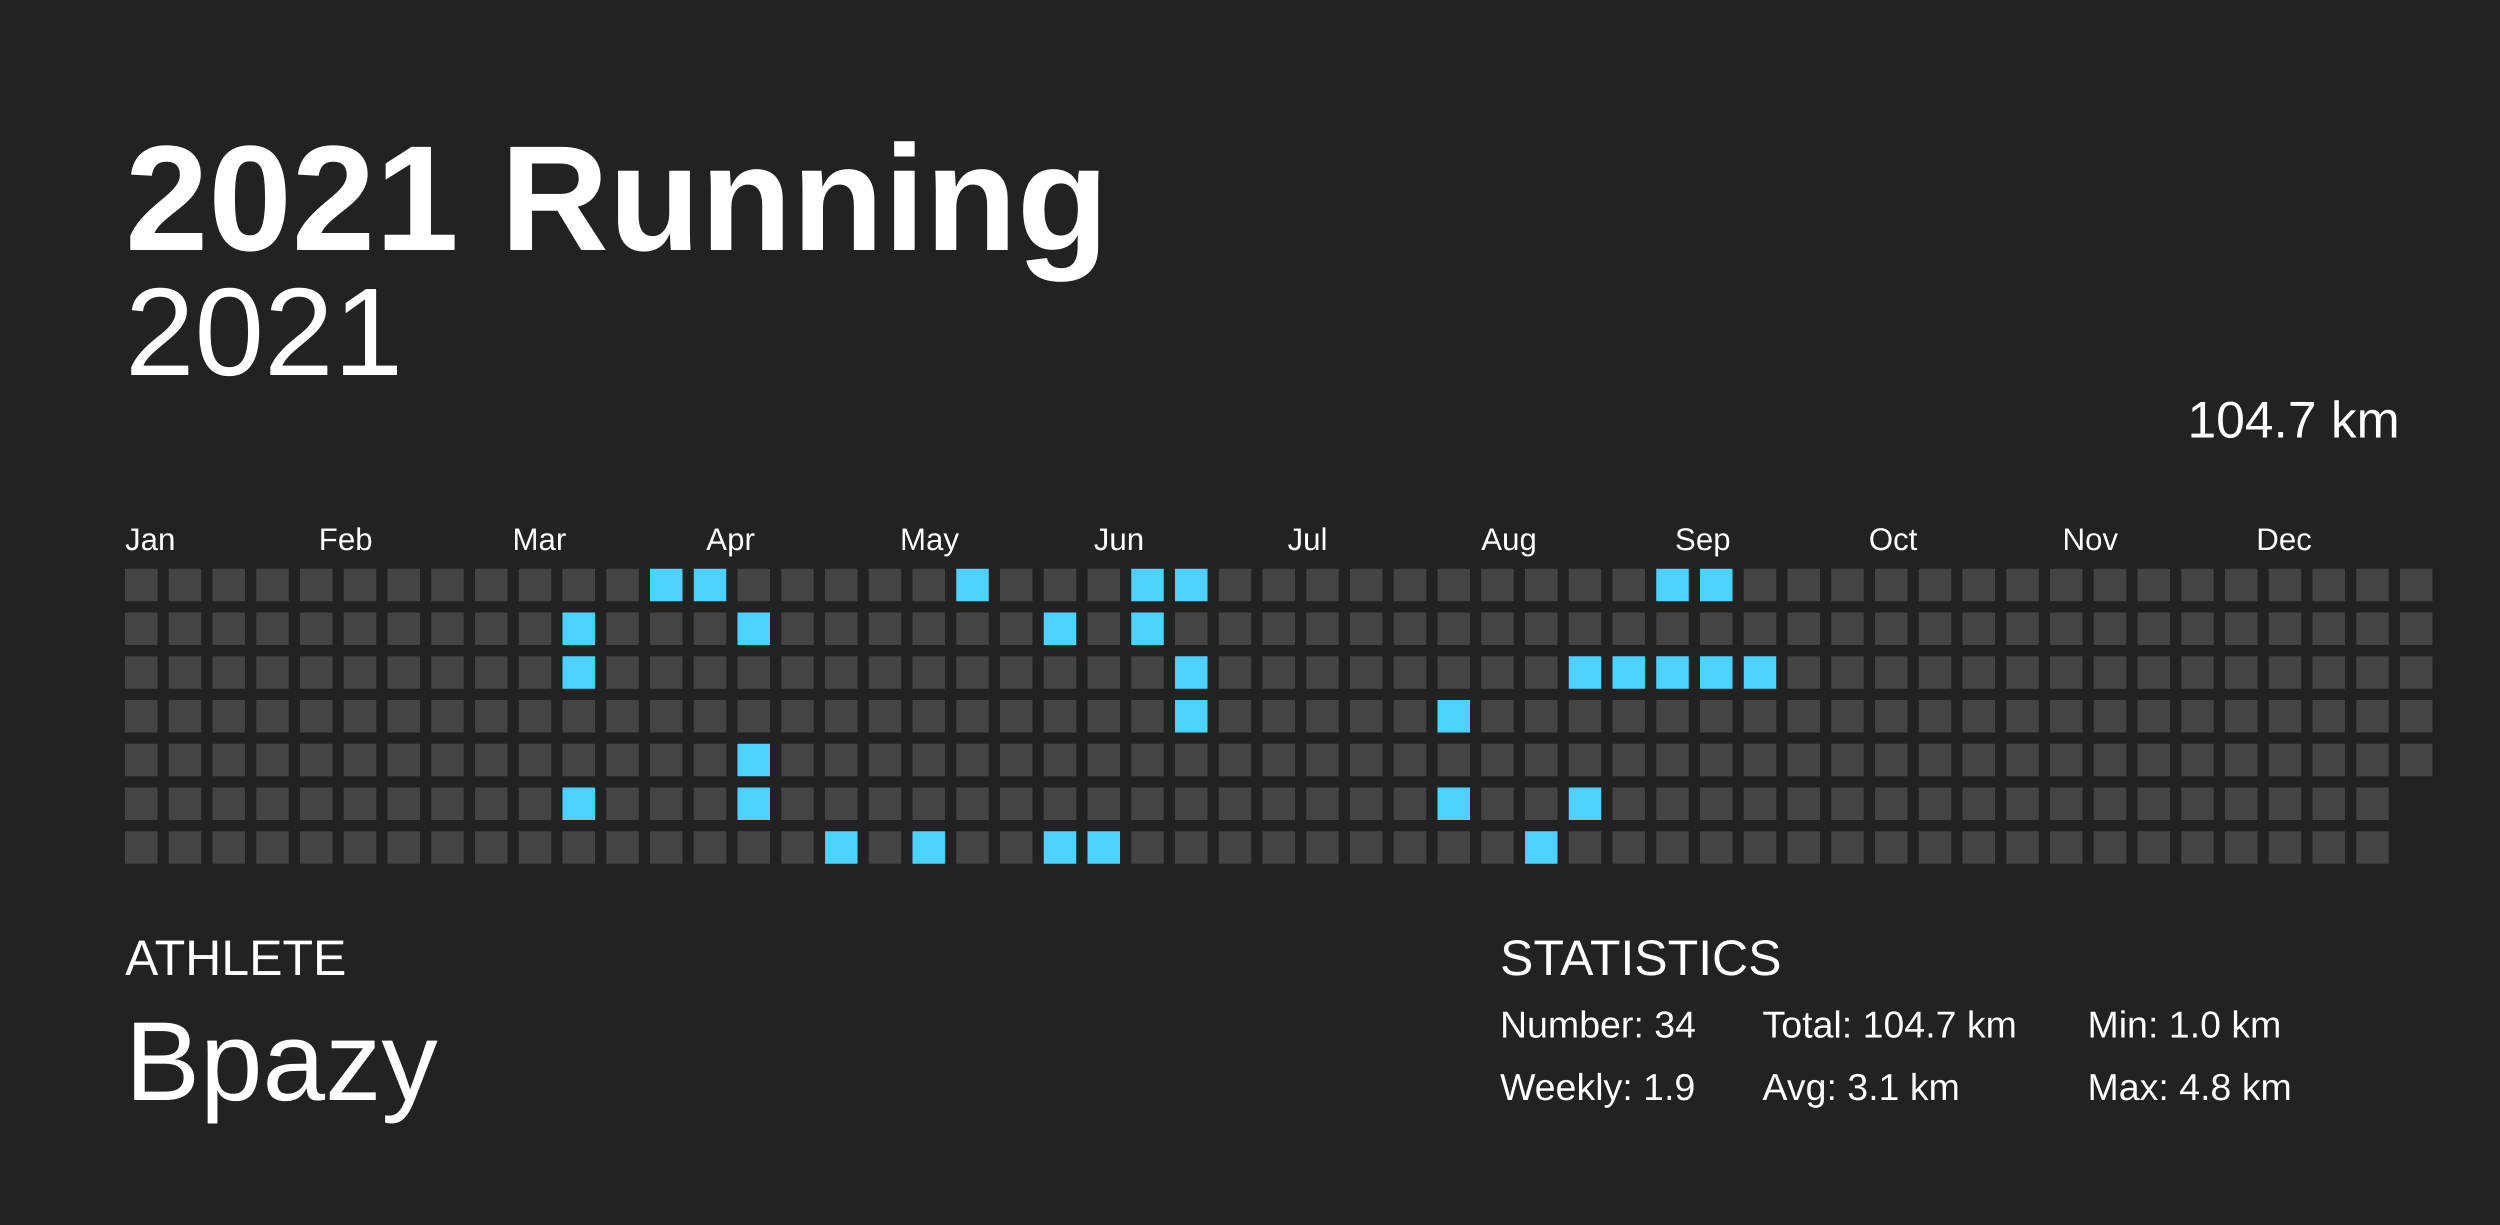
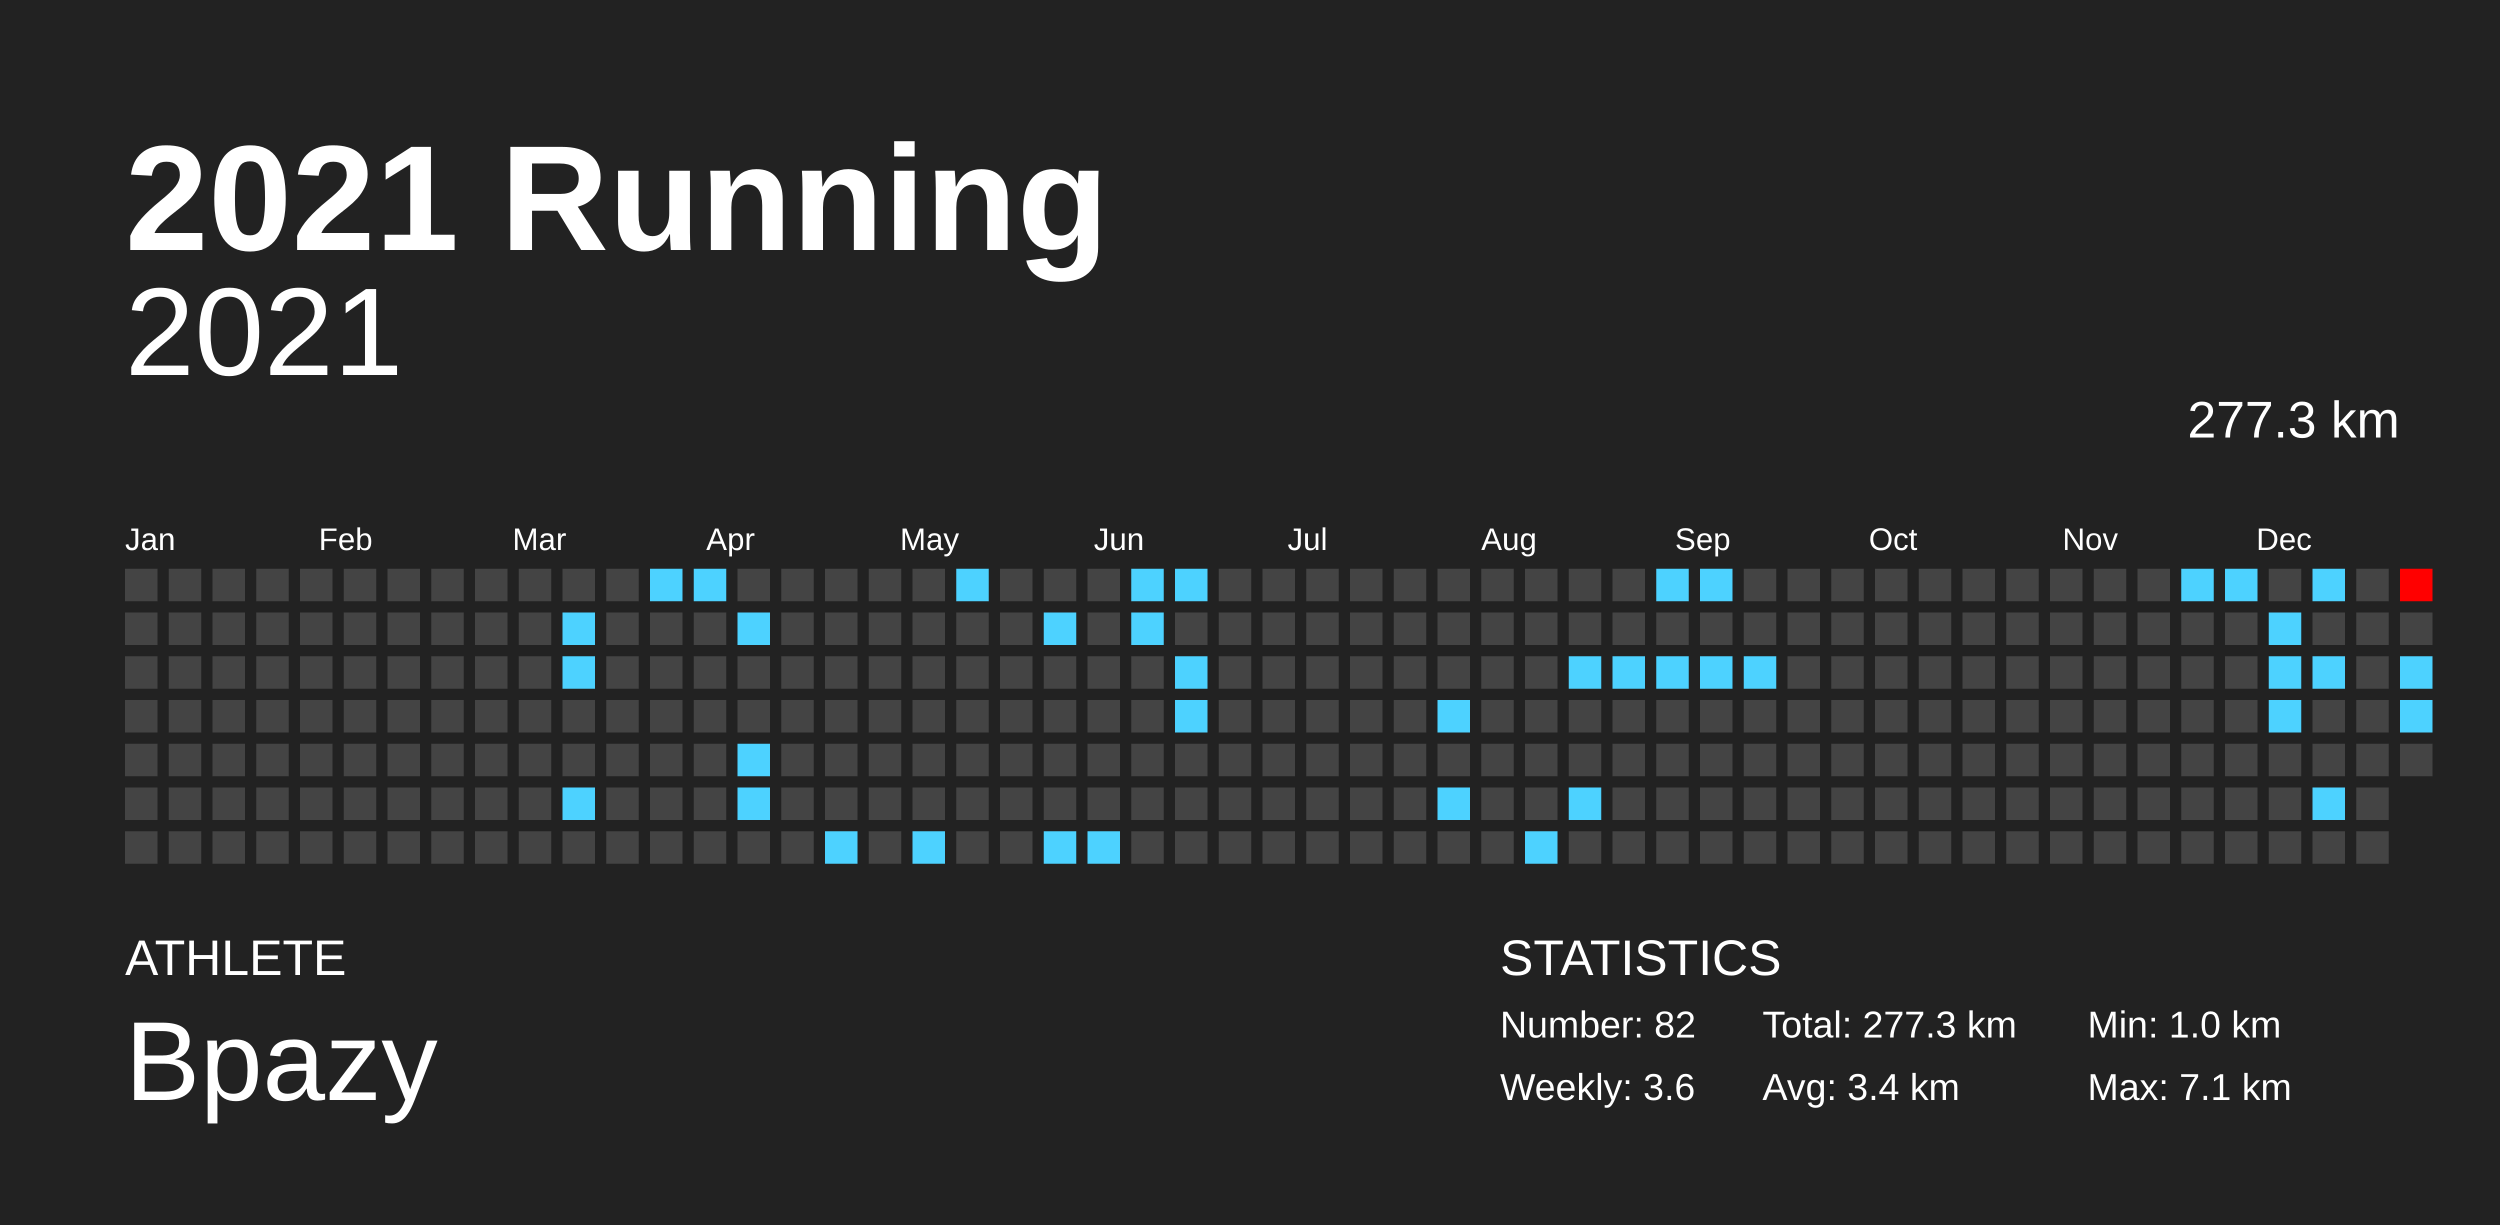
<svg xmlns="http://www.w3.org/2000/svg" baseProfile="full" height="98mm" version="1.1" viewBox="0,0,200,98" width="200mm">
  <defs />
  <rect fill="#222222" height="98" width="200" x="0" y="0" />
  <text fill="#FFFFFF" style="font-size:12px; font-family:Arial; font-weight:bold;" x="10" y="20">2021 Running</text>
  <text fill="#FFFFFF" style="font-size:4px; font-family:Arial" x="10" y="78">ATHLETE</text>
  <text fill="#FFFFFF" style="font-size:9px; font-family:Arial" x="10" y="88">Bpazy</text>
  <text fill="#FFFFFF" style="font-size:4px; font-family:Arial" x="120" y="78">STATISTICS</text>
-   <text fill="#FFFFFF" style="font-size:3px; font-family:Arial" x="120" y="83">Number: 34</text>
-   <text fill="#FFFFFF" style="font-size:3px; font-family:Arial" x="120" y="88">Weekly: 1.9</text>
-   <text fill="#FFFFFF" style="font-size:3px; font-family:Arial" x="141" y="83">Total: 104.7 km</text>
-   <text fill="#FFFFFF" style="font-size:3px; font-family:Arial" x="141" y="88">Avg: 3.1 km</text>
+   <text fill="#FFFFFF" style="font-size:3px; font-family:Arial" x="120" y="83">Number: 82</text>
+   <text fill="#FFFFFF" style="font-size:3px; font-family:Arial" x="120" y="88">Weekly: 3.6</text>
+   <text fill="#FFFFFF" style="font-size:3px; font-family:Arial" x="141" y="83">Total: 277.3 km</text>
+   <text fill="#FFFFFF" style="font-size:3px; font-family:Arial" x="141" y="88">Avg: 3.4 km</text>
  <text fill="#FFFFFF" style="font-size:3px; font-family:Arial" x="167" y="83">Min: 1.0 km</text>
-   <text fill="#FFFFFF" style="font-size:3px; font-family:Arial" x="167" y="88">Max: 4.8 km</text>
+   <text fill="#FFFFFF" style="font-size:3px; font-family:Arial" x="167" y="88">Max: 7.1 km</text>
  <text alignment-baseline="hanging" fill="#FFFFFF" style="font-size:10.0px; font-family:Arial;" x="10" y="30">2021</text>
-   <text alignment-baseline="hanging" fill="#FFFFFF" style="font-size:4.125px; font-family:Arial;" x="175" y="35">104.7 km</text>
+   <text alignment-baseline="hanging" fill="#FFFFFF" style="font-size:4.125px; font-family:Arial;" x="175" y="35">277.3 km</text>
  <text fill="#FFFFFF" style="font-size:2.5px; font-family:Arial" x="10.0" y="44">Jan</text>
  <text fill="#FFFFFF" style="font-size:2.5px; font-family:Arial" x="25.5" y="44">Feb</text>
  <text fill="#FFFFFF" style="font-size:2.5px; font-family:Arial" x="41.0" y="44">Mar</text>
  <text fill="#FFFFFF" style="font-size:2.5px; font-family:Arial" x="56.5" y="44">Apr</text>
  <text fill="#FFFFFF" style="font-size:2.5px; font-family:Arial" x="72.0" y="44">May</text>
  <text fill="#FFFFFF" style="font-size:2.5px; font-family:Arial" x="87.5" y="44">Jun</text>
  <text fill="#FFFFFF" style="font-size:2.5px; font-family:Arial" x="103.0" y="44">Jul</text>
  <text fill="#FFFFFF" style="font-size:2.5px; font-family:Arial" x="118.5" y="44">Aug</text>
  <text fill="#FFFFFF" style="font-size:2.5px; font-family:Arial" x="134.0" y="44">Sep</text>
  <text fill="#FFFFFF" style="font-size:2.5px; font-family:Arial" x="149.5" y="44">Oct</text>
  <text fill="#FFFFFF" style="font-size:2.5px; font-family:Arial" x="165.0" y="44">Nov</text>
  <text fill="#FFFFFF" style="font-size:2.5px; font-family:Arial" x="180.5" y="44">Dec</text>
  <rect fill="#444444" height="2.6" width="2.6" x="10.0" y="45.5" />
  <rect fill="#444444" height="2.6" width="2.6" x="10.0" y="49.0" />
  <rect fill="#444444" height="2.6" width="2.6" x="10.0" y="52.5" />
  <rect fill="#444444" height="2.6" width="2.6" x="10.0" y="56.0" />
  <rect fill="#444444" height="2.6" width="2.6" x="10.0" y="59.5" />
  <rect fill="#444444" height="2.6" width="2.6" x="10.0" y="63.0" />
  <rect fill="#444444" height="2.6" width="2.6" x="10.0" y="66.5" />
  <rect fill="#444444" height="2.6" width="2.6" x="13.5" y="45.5" />
  <rect fill="#444444" height="2.6" width="2.6" x="13.5" y="49.0" />
  <rect fill="#444444" height="2.6" width="2.6" x="13.5" y="52.5" />
  <rect fill="#444444" height="2.6" width="2.6" x="13.5" y="56.0" />
  <rect fill="#444444" height="2.6" width="2.6" x="13.5" y="59.5" />
  <rect fill="#444444" height="2.6" width="2.6" x="13.5" y="63.0" />
  <rect fill="#444444" height="2.6" width="2.6" x="13.5" y="66.5" />
  <rect fill="#444444" height="2.6" width="2.6" x="17.0" y="45.5" />
  <rect fill="#444444" height="2.6" width="2.6" x="17.0" y="49.0" />
  <rect fill="#444444" height="2.6" width="2.6" x="17.0" y="52.5" />
  <rect fill="#444444" height="2.6" width="2.6" x="17.0" y="56.0" />
  <rect fill="#444444" height="2.6" width="2.6" x="17.0" y="59.5" />
  <rect fill="#444444" height="2.6" width="2.6" x="17.0" y="63.0" />
  <rect fill="#444444" height="2.6" width="2.6" x="17.0" y="66.5" />
  <rect fill="#444444" height="2.6" width="2.6" x="20.5" y="45.5" />
  <rect fill="#444444" height="2.6" width="2.6" x="20.5" y="49.0" />
  <rect fill="#444444" height="2.6" width="2.6" x="20.5" y="52.5" />
  <rect fill="#444444" height="2.6" width="2.6" x="20.5" y="56.0" />
  <rect fill="#444444" height="2.6" width="2.6" x="20.5" y="59.5" />
  <rect fill="#444444" height="2.6" width="2.6" x="20.5" y="63.0" />
  <rect fill="#444444" height="2.6" width="2.6" x="20.5" y="66.5" />
  <rect fill="#444444" height="2.6" width="2.6" x="24.0" y="45.5" />
  <rect fill="#444444" height="2.6" width="2.6" x="24.0" y="49.0" />
  <rect fill="#444444" height="2.6" width="2.6" x="24.0" y="52.5" />
  <rect fill="#444444" height="2.6" width="2.6" x="24.0" y="56.0" />
  <rect fill="#444444" height="2.6" width="2.6" x="24.0" y="59.5" />
  <rect fill="#444444" height="2.6" width="2.6" x="24.0" y="63.0" />
  <rect fill="#444444" height="2.6" width="2.6" x="24.0" y="66.5" />
  <rect fill="#444444" height="2.6" width="2.6" x="27.5" y="45.5" />
  <rect fill="#444444" height="2.6" width="2.6" x="27.5" y="49.0" />
  <rect fill="#444444" height="2.6" width="2.6" x="27.5" y="52.5" />
  <rect fill="#444444" height="2.6" width="2.6" x="27.5" y="56.0" />
  <rect fill="#444444" height="2.6" width="2.6" x="27.5" y="59.5" />
  <rect fill="#444444" height="2.6" width="2.6" x="27.5" y="63.0" />
  <rect fill="#444444" height="2.6" width="2.6" x="27.5" y="66.5" />
  <rect fill="#444444" height="2.6" width="2.6" x="31.0" y="45.5" />
  <rect fill="#444444" height="2.6" width="2.6" x="31.0" y="49.0" />
  <rect fill="#444444" height="2.6" width="2.6" x="31.0" y="52.5" />
  <rect fill="#444444" height="2.6" width="2.6" x="31.0" y="56.0" />
  <rect fill="#444444" height="2.6" width="2.6" x="31.0" y="59.5" />
  <rect fill="#444444" height="2.6" width="2.6" x="31.0" y="63.0" />
  <rect fill="#444444" height="2.6" width="2.6" x="31.0" y="66.5" />
  <rect fill="#444444" height="2.6" width="2.6" x="34.5" y="45.5" />
  <rect fill="#444444" height="2.6" width="2.6" x="34.5" y="49.0" />
  <rect fill="#444444" height="2.6" width="2.6" x="34.5" y="52.5" />
  <rect fill="#444444" height="2.6" width="2.6" x="34.5" y="56.0" />
  <rect fill="#444444" height="2.6" width="2.6" x="34.5" y="59.5" />
  <rect fill="#444444" height="2.6" width="2.6" x="34.5" y="63.0" />
  <rect fill="#444444" height="2.6" width="2.6" x="34.5" y="66.5" />
  <rect fill="#444444" height="2.6" width="2.6" x="38.0" y="45.5" />
  <rect fill="#444444" height="2.6" width="2.6" x="38.0" y="49.0" />
  <rect fill="#444444" height="2.6" width="2.6" x="38.0" y="52.5" />
  <rect fill="#444444" height="2.6" width="2.6" x="38.0" y="56.0" />
  <rect fill="#444444" height="2.6" width="2.6" x="38.0" y="59.5" />
  <rect fill="#444444" height="2.6" width="2.6" x="38.0" y="63.0" />
  <rect fill="#444444" height="2.6" width="2.6" x="38.0" y="66.5" />
  <rect fill="#444444" height="2.6" width="2.6" x="41.5" y="45.5" />
  <rect fill="#444444" height="2.6" width="2.6" x="41.5" y="49.0" />
  <rect fill="#444444" height="2.6" width="2.6" x="41.5" y="52.5" />
  <rect fill="#444444" height="2.6" width="2.6" x="41.5" y="56.0" />
  <rect fill="#444444" height="2.6" width="2.6" x="41.5" y="59.5" />
  <rect fill="#444444" height="2.6" width="2.6" x="41.5" y="63.0" />
  <rect fill="#444444" height="2.6" width="2.6" x="41.5" y="66.5" />
  <rect fill="#444444" height="2.6" width="2.6" x="45.0" y="45.5" />
  <rect fill="#4dd2ff" height="2.6" width="2.6" x="45.0" y="49.0" />
  <rect fill="#4dd2ff" height="2.6" width="2.6" x="45.0" y="52.5" />
  <rect fill="#444444" height="2.6" width="2.6" x="45.0" y="56.0" />
  <rect fill="#444444" height="2.6" width="2.6" x="45.0" y="59.5" />
  <rect fill="#4dd2ff" height="2.6" width="2.6" x="45.0" y="63.0" />
  <rect fill="#444444" height="2.6" width="2.6" x="45.0" y="66.5" />
  <rect fill="#444444" height="2.6" width="2.6" x="48.5" y="45.5" />
  <rect fill="#444444" height="2.6" width="2.6" x="48.5" y="49.0" />
  <rect fill="#444444" height="2.6" width="2.6" x="48.5" y="52.5" />
  <rect fill="#444444" height="2.6" width="2.6" x="48.5" y="56.0" />
  <rect fill="#444444" height="2.6" width="2.6" x="48.5" y="59.5" />
  <rect fill="#444444" height="2.6" width="2.6" x="48.5" y="63.0" />
  <rect fill="#444444" height="2.6" width="2.6" x="48.5" y="66.5" />
  <rect fill="#4dd2ff" height="2.6" width="2.6" x="52.0" y="45.5" />
  <rect fill="#444444" height="2.6" width="2.6" x="52.0" y="49.0" />
  <rect fill="#444444" height="2.6" width="2.6" x="52.0" y="52.5" />
  <rect fill="#444444" height="2.6" width="2.6" x="52.0" y="56.0" />
  <rect fill="#444444" height="2.6" width="2.6" x="52.0" y="59.5" />
  <rect fill="#444444" height="2.6" width="2.6" x="52.0" y="63.0" />
  <rect fill="#444444" height="2.6" width="2.6" x="52.0" y="66.5" />
  <rect fill="#4dd2ff" height="2.6" width="2.6" x="55.5" y="45.5" />
  <rect fill="#444444" height="2.6" width="2.6" x="55.5" y="49.0" />
  <rect fill="#444444" height="2.6" width="2.6" x="55.5" y="52.5" />
  <rect fill="#444444" height="2.6" width="2.6" x="55.5" y="56.0" />
  <rect fill="#444444" height="2.6" width="2.6" x="55.5" y="59.5" />
  <rect fill="#444444" height="2.6" width="2.6" x="55.5" y="63.0" />
  <rect fill="#444444" height="2.6" width="2.6" x="55.5" y="66.5" />
  <rect fill="#444444" height="2.6" width="2.6" x="59.0" y="45.5" />
  <rect fill="#4dd2ff" height="2.6" width="2.6" x="59.0" y="49.0" />
  <rect fill="#444444" height="2.6" width="2.6" x="59.0" y="52.5" />
  <rect fill="#444444" height="2.6" width="2.6" x="59.0" y="56.0" />
  <rect fill="#4dd2ff" height="2.6" width="2.6" x="59.0" y="59.5" />
  <rect fill="#4dd2ff" height="2.6" width="2.6" x="59.0" y="63.0" />
  <rect fill="#444444" height="2.6" width="2.6" x="59.0" y="66.5" />
  <rect fill="#444444" height="2.6" width="2.6" x="62.5" y="45.5" />
  <rect fill="#444444" height="2.6" width="2.6" x="62.5" y="49.0" />
  <rect fill="#444444" height="2.6" width="2.6" x="62.5" y="52.5" />
  <rect fill="#444444" height="2.6" width="2.6" x="62.5" y="56.0" />
  <rect fill="#444444" height="2.6" width="2.6" x="62.5" y="59.5" />
  <rect fill="#444444" height="2.6" width="2.6" x="62.5" y="63.0" />
  <rect fill="#444444" height="2.6" width="2.6" x="62.5" y="66.5" />
  <rect fill="#444444" height="2.6" width="2.6" x="66.0" y="45.5" />
  <rect fill="#444444" height="2.6" width="2.6" x="66.0" y="49.0" />
  <rect fill="#444444" height="2.6" width="2.6" x="66.0" y="52.5" />
  <rect fill="#444444" height="2.6" width="2.6" x="66.0" y="56.0" />
  <rect fill="#444444" height="2.6" width="2.6" x="66.0" y="59.5" />
  <rect fill="#444444" height="2.6" width="2.6" x="66.0" y="63.0" />
  <rect fill="#4dd2ff" height="2.6" width="2.6" x="66.0" y="66.5" />
  <rect fill="#444444" height="2.6" width="2.6" x="69.5" y="45.5" />
  <rect fill="#444444" height="2.6" width="2.6" x="69.5" y="49.0" />
  <rect fill="#444444" height="2.6" width="2.6" x="69.5" y="52.5" />
  <rect fill="#444444" height="2.6" width="2.6" x="69.5" y="56.0" />
  <rect fill="#444444" height="2.6" width="2.6" x="69.5" y="59.5" />
  <rect fill="#444444" height="2.6" width="2.6" x="69.5" y="63.0" />
  <rect fill="#444444" height="2.6" width="2.6" x="69.5" y="66.5" />
  <rect fill="#444444" height="2.6" width="2.6" x="73.0" y="45.5" />
  <rect fill="#444444" height="2.6" width="2.6" x="73.0" y="49.0" />
  <rect fill="#444444" height="2.6" width="2.6" x="73.0" y="52.5" />
  <rect fill="#444444" height="2.6" width="2.6" x="73.0" y="56.0" />
  <rect fill="#444444" height="2.6" width="2.6" x="73.0" y="59.5" />
  <rect fill="#444444" height="2.6" width="2.6" x="73.0" y="63.0" />
  <rect fill="#4dd2ff" height="2.6" width="2.6" x="73.0" y="66.5" />
  <rect fill="#4dd2ff" height="2.6" width="2.6" x="76.5" y="45.5" />
  <rect fill="#444444" height="2.6" width="2.6" x="76.5" y="49.0" />
  <rect fill="#444444" height="2.6" width="2.6" x="76.5" y="52.5" />
  <rect fill="#444444" height="2.6" width="2.6" x="76.5" y="56.0" />
  <rect fill="#444444" height="2.6" width="2.6" x="76.5" y="59.5" />
  <rect fill="#444444" height="2.6" width="2.6" x="76.5" y="63.0" />
  <rect fill="#444444" height="2.6" width="2.6" x="76.5" y="66.5" />
  <rect fill="#444444" height="2.6" width="2.6" x="80.0" y="45.5" />
  <rect fill="#444444" height="2.6" width="2.6" x="80.0" y="49.0" />
  <rect fill="#444444" height="2.6" width="2.6" x="80.0" y="52.5" />
  <rect fill="#444444" height="2.6" width="2.6" x="80.0" y="56.0" />
  <rect fill="#444444" height="2.6" width="2.6" x="80.0" y="59.5" />
  <rect fill="#444444" height="2.6" width="2.6" x="80.0" y="63.0" />
  <rect fill="#444444" height="2.6" width="2.6" x="80.0" y="66.5" />
  <rect fill="#444444" height="2.6" width="2.6" x="83.5" y="45.5" />
  <rect fill="#4dd2ff" height="2.6" width="2.6" x="83.5" y="49.0" />
  <rect fill="#444444" height="2.6" width="2.6" x="83.5" y="52.5" />
  <rect fill="#444444" height="2.6" width="2.6" x="83.5" y="56.0" />
  <rect fill="#444444" height="2.6" width="2.6" x="83.5" y="59.5" />
  <rect fill="#444444" height="2.6" width="2.6" x="83.5" y="63.0" />
  <rect fill="#4dd2ff" height="2.6" width="2.6" x="83.5" y="66.5" />
  <rect fill="#444444" height="2.6" width="2.6" x="87.0" y="45.5" />
  <rect fill="#444444" height="2.6" width="2.6" x="87.0" y="49.0" />
  <rect fill="#444444" height="2.6" width="2.6" x="87.0" y="52.5" />
  <rect fill="#444444" height="2.6" width="2.6" x="87.0" y="56.0" />
  <rect fill="#444444" height="2.6" width="2.6" x="87.0" y="59.5" />
  <rect fill="#444444" height="2.6" width="2.6" x="87.0" y="63.0" />
  <rect fill="#4dd2ff" height="2.6" width="2.6" x="87.0" y="66.5" />
  <rect fill="#4dd2ff" height="2.6" width="2.6" x="90.5" y="45.5" />
  <rect fill="#4dd2ff" height="2.6" width="2.6" x="90.5" y="49.0" />
  <rect fill="#444444" height="2.6" width="2.6" x="90.5" y="52.5" />
  <rect fill="#444444" height="2.6" width="2.6" x="90.5" y="56.0" />
  <rect fill="#444444" height="2.6" width="2.6" x="90.5" y="59.5" />
  <rect fill="#444444" height="2.6" width="2.6" x="90.5" y="63.0" />
  <rect fill="#444444" height="2.6" width="2.6" x="90.5" y="66.5" />
  <rect fill="#4dd2ff" height="2.6" width="2.6" x="94.0" y="45.5" />
  <rect fill="#444444" height="2.6" width="2.6" x="94.0" y="49.0" />
  <rect fill="#4dd2ff" height="2.6" width="2.6" x="94.0" y="52.5" />
  <rect fill="#4dd2ff" height="2.6" width="2.6" x="94.0" y="56.0" />
  <rect fill="#444444" height="2.6" width="2.6" x="94.0" y="59.5" />
  <rect fill="#444444" height="2.6" width="2.6" x="94.0" y="63.0" />
  <rect fill="#444444" height="2.6" width="2.6" x="94.0" y="66.5" />
  <rect fill="#444444" height="2.6" width="2.6" x="97.5" y="45.5" />
  <rect fill="#444444" height="2.6" width="2.6" x="97.5" y="49.0" />
  <rect fill="#444444" height="2.6" width="2.6" x="97.5" y="52.5" />
  <rect fill="#444444" height="2.6" width="2.6" x="97.5" y="56.0" />
  <rect fill="#444444" height="2.6" width="2.6" x="97.5" y="59.5" />
  <rect fill="#444444" height="2.6" width="2.6" x="97.5" y="63.0" />
  <rect fill="#444444" height="2.6" width="2.6" x="97.5" y="66.5" />
  <rect fill="#444444" height="2.6" width="2.6" x="101.0" y="45.5" />
  <rect fill="#444444" height="2.6" width="2.6" x="101.0" y="49.0" />
  <rect fill="#444444" height="2.6" width="2.6" x="101.0" y="52.5" />
  <rect fill="#444444" height="2.6" width="2.6" x="101.0" y="56.0" />
  <rect fill="#444444" height="2.6" width="2.6" x="101.0" y="59.5" />
  <rect fill="#444444" height="2.6" width="2.6" x="101.0" y="63.0" />
  <rect fill="#444444" height="2.6" width="2.6" x="101.0" y="66.5" />
  <rect fill="#444444" height="2.6" width="2.6" x="104.5" y="45.5" />
  <rect fill="#444444" height="2.6" width="2.6" x="104.5" y="49.0" />
  <rect fill="#444444" height="2.6" width="2.6" x="104.5" y="52.5" />
  <rect fill="#444444" height="2.6" width="2.6" x="104.5" y="56.0" />
  <rect fill="#444444" height="2.6" width="2.6" x="104.5" y="59.5" />
  <rect fill="#444444" height="2.6" width="2.6" x="104.5" y="63.0" />
  <rect fill="#444444" height="2.6" width="2.6" x="104.5" y="66.5" />
  <rect fill="#444444" height="2.6" width="2.6" x="108.0" y="45.5" />
  <rect fill="#444444" height="2.6" width="2.6" x="108.0" y="49.0" />
  <rect fill="#444444" height="2.6" width="2.6" x="108.0" y="52.5" />
  <rect fill="#444444" height="2.6" width="2.6" x="108.0" y="56.0" />
  <rect fill="#444444" height="2.6" width="2.6" x="108.0" y="59.5" />
  <rect fill="#444444" height="2.6" width="2.6" x="108.0" y="63.0" />
  <rect fill="#444444" height="2.6" width="2.6" x="108.0" y="66.5" />
  <rect fill="#444444" height="2.6" width="2.6" x="111.5" y="45.5" />
  <rect fill="#444444" height="2.6" width="2.6" x="111.5" y="49.0" />
  <rect fill="#444444" height="2.6" width="2.6" x="111.5" y="52.5" />
  <rect fill="#444444" height="2.6" width="2.6" x="111.5" y="56.0" />
  <rect fill="#444444" height="2.6" width="2.6" x="111.5" y="59.5" />
  <rect fill="#444444" height="2.6" width="2.6" x="111.5" y="63.0" />
  <rect fill="#444444" height="2.6" width="2.6" x="111.5" y="66.5" />
  <rect fill="#444444" height="2.6" width="2.6" x="115.0" y="45.5" />
  <rect fill="#444444" height="2.6" width="2.6" x="115.0" y="49.0" />
  <rect fill="#444444" height="2.6" width="2.6" x="115.0" y="52.5" />
  <rect fill="#4dd2ff" height="2.6" width="2.6" x="115.0" y="56.0" />
  <rect fill="#444444" height="2.6" width="2.6" x="115.0" y="59.5" />
  <rect fill="#4dd2ff" height="2.6" width="2.6" x="115.0" y="63.0" />
  <rect fill="#444444" height="2.6" width="2.6" x="115.0" y="66.5" />
  <rect fill="#444444" height="2.6" width="2.6" x="118.5" y="45.5" />
  <rect fill="#444444" height="2.6" width="2.6" x="118.5" y="49.0" />
  <rect fill="#444444" height="2.6" width="2.6" x="118.5" y="52.5" />
  <rect fill="#444444" height="2.6" width="2.6" x="118.5" y="56.0" />
  <rect fill="#444444" height="2.6" width="2.6" x="118.5" y="59.5" />
  <rect fill="#444444" height="2.6" width="2.6" x="118.5" y="63.0" />
  <rect fill="#444444" height="2.6" width="2.6" x="118.5" y="66.5" />
  <rect fill="#444444" height="2.6" width="2.6" x="122.0" y="45.5" />
  <rect fill="#444444" height="2.6" width="2.6" x="122.0" y="49.0" />
  <rect fill="#444444" height="2.6" width="2.6" x="122.0" y="52.5" />
  <rect fill="#444444" height="2.6" width="2.6" x="122.0" y="56.0" />
  <rect fill="#444444" height="2.6" width="2.6" x="122.0" y="59.5" />
  <rect fill="#444444" height="2.6" width="2.6" x="122.0" y="63.0" />
  <rect fill="#4dd2ff" height="2.6" width="2.6" x="122.0" y="66.5" />
  <rect fill="#444444" height="2.6" width="2.6" x="125.5" y="45.5" />
  <rect fill="#444444" height="2.6" width="2.6" x="125.5" y="49.0" />
  <rect fill="#4dd2ff" height="2.6" width="2.6" x="125.5" y="52.5" />
  <rect fill="#444444" height="2.6" width="2.6" x="125.5" y="56.0" />
  <rect fill="#444444" height="2.6" width="2.6" x="125.5" y="59.5" />
  <rect fill="#4dd2ff" height="2.6" width="2.6" x="125.5" y="63.0" />
  <rect fill="#444444" height="2.6" width="2.6" x="125.5" y="66.5" />
  <rect fill="#444444" height="2.6" width="2.6" x="129.0" y="45.5" />
  <rect fill="#444444" height="2.6" width="2.6" x="129.0" y="49.0" />
  <rect fill="#4dd2ff" height="2.6" width="2.6" x="129.0" y="52.5" />
  <rect fill="#444444" height="2.6" width="2.6" x="129.0" y="56.0" />
  <rect fill="#444444" height="2.6" width="2.6" x="129.0" y="59.5" />
  <rect fill="#444444" height="2.6" width="2.6" x="129.0" y="63.0" />
  <rect fill="#444444" height="2.6" width="2.6" x="129.0" y="66.5" />
  <rect fill="#4dd2ff" height="2.6" width="2.6" x="132.5" y="45.5" />
  <rect fill="#444444" height="2.6" width="2.6" x="132.5" y="49.0" />
  <rect fill="#4dd2ff" height="2.6" width="2.6" x="132.5" y="52.5" />
  <rect fill="#444444" height="2.6" width="2.6" x="132.5" y="56.0" />
  <rect fill="#444444" height="2.6" width="2.6" x="132.5" y="59.5" />
  <rect fill="#444444" height="2.6" width="2.6" x="132.5" y="63.0" />
  <rect fill="#444444" height="2.6" width="2.6" x="132.5" y="66.5" />
  <rect fill="#4dd2ff" height="2.6" width="2.6" x="136.0" y="45.5" />
  <rect fill="#444444" height="2.6" width="2.6" x="136.0" y="49.0" />
  <rect fill="#4dd2ff" height="2.6" width="2.6" x="136.0" y="52.5" />
  <rect fill="#444444" height="2.6" width="2.6" x="136.0" y="56.0" />
  <rect fill="#444444" height="2.6" width="2.6" x="136.0" y="59.5" />
  <rect fill="#444444" height="2.6" width="2.6" x="136.0" y="63.0" />
  <rect fill="#444444" height="2.6" width="2.6" x="136.0" y="66.5" />
  <rect fill="#444444" height="2.6" width="2.6" x="139.5" y="45.5" />
  <rect fill="#444444" height="2.6" width="2.6" x="139.5" y="49.0" />
  <rect fill="#4dd2ff" height="2.6" width="2.6" x="139.5" y="52.5" />
  <rect fill="#444444" height="2.6" width="2.6" x="139.5" y="56.0" />
  <rect fill="#444444" height="2.6" width="2.6" x="139.5" y="59.5" />
  <rect fill="#444444" height="2.6" width="2.6" x="139.5" y="63.0" />
  <rect fill="#444444" height="2.6" width="2.6" x="139.5" y="66.5" />
  <rect fill="#444444" height="2.6" width="2.6" x="143.0" y="45.5" />
  <rect fill="#444444" height="2.6" width="2.6" x="143.0" y="49.0" />
  <rect fill="#444444" height="2.6" width="2.6" x="143.0" y="52.5" />
  <rect fill="#444444" height="2.6" width="2.6" x="143.0" y="56.0" />
  <rect fill="#444444" height="2.6" width="2.6" x="143.0" y="59.5" />
  <rect fill="#444444" height="2.6" width="2.6" x="143.0" y="63.0" />
  <rect fill="#444444" height="2.6" width="2.6" x="143.0" y="66.5" />
  <rect fill="#444444" height="2.6" width="2.6" x="146.5" y="45.5" />
  <rect fill="#444444" height="2.6" width="2.6" x="146.5" y="49.0" />
  <rect fill="#444444" height="2.6" width="2.6" x="146.5" y="52.5" />
  <rect fill="#444444" height="2.6" width="2.6" x="146.5" y="56.0" />
  <rect fill="#444444" height="2.6" width="2.6" x="146.5" y="59.5" />
  <rect fill="#444444" height="2.6" width="2.6" x="146.5" y="63.0" />
  <rect fill="#444444" height="2.6" width="2.6" x="146.5" y="66.5" />
  <rect fill="#444444" height="2.6" width="2.6" x="150.0" y="45.5" />
  <rect fill="#444444" height="2.6" width="2.6" x="150.0" y="49.0" />
  <rect fill="#444444" height="2.6" width="2.6" x="150.0" y="52.5" />
  <rect fill="#444444" height="2.6" width="2.6" x="150.0" y="56.0" />
  <rect fill="#444444" height="2.6" width="2.6" x="150.0" y="59.5" />
  <rect fill="#444444" height="2.6" width="2.6" x="150.0" y="63.0" />
  <rect fill="#444444" height="2.6" width="2.6" x="150.0" y="66.5" />
  <rect fill="#444444" height="2.6" width="2.6" x="153.5" y="45.5" />
  <rect fill="#444444" height="2.6" width="2.6" x="153.5" y="49.0" />
  <rect fill="#444444" height="2.6" width="2.6" x="153.5" y="52.5" />
  <rect fill="#444444" height="2.6" width="2.6" x="153.5" y="56.0" />
  <rect fill="#444444" height="2.6" width="2.6" x="153.5" y="59.5" />
  <rect fill="#444444" height="2.6" width="2.6" x="153.5" y="63.0" />
  <rect fill="#444444" height="2.6" width="2.6" x="153.5" y="66.5" />
  <rect fill="#444444" height="2.6" width="2.6" x="157.0" y="45.5" />
  <rect fill="#444444" height="2.6" width="2.6" x="157.0" y="49.0" />
  <rect fill="#444444" height="2.6" width="2.6" x="157.0" y="52.5" />
  <rect fill="#444444" height="2.6" width="2.6" x="157.0" y="56.0" />
  <rect fill="#444444" height="2.6" width="2.6" x="157.0" y="59.5" />
  <rect fill="#444444" height="2.6" width="2.6" x="157.0" y="63.0" />
  <rect fill="#444444" height="2.6" width="2.6" x="157.0" y="66.5" />
  <rect fill="#444444" height="2.6" width="2.6" x="160.5" y="45.5" />
  <rect fill="#444444" height="2.6" width="2.6" x="160.5" y="49.0" />
  <rect fill="#444444" height="2.6" width="2.6" x="160.5" y="52.5" />
  <rect fill="#444444" height="2.6" width="2.6" x="160.5" y="56.0" />
  <rect fill="#444444" height="2.6" width="2.6" x="160.5" y="59.5" />
  <rect fill="#444444" height="2.6" width="2.6" x="160.5" y="63.0" />
  <rect fill="#444444" height="2.6" width="2.6" x="160.5" y="66.5" />
  <rect fill="#444444" height="2.6" width="2.6" x="164.0" y="45.5" />
  <rect fill="#444444" height="2.6" width="2.6" x="164.0" y="49.0" />
  <rect fill="#444444" height="2.6" width="2.6" x="164.0" y="52.5" />
  <rect fill="#444444" height="2.6" width="2.6" x="164.0" y="56.0" />
  <rect fill="#444444" height="2.6" width="2.6" x="164.0" y="59.5" />
  <rect fill="#444444" height="2.6" width="2.6" x="164.0" y="63.0" />
  <rect fill="#444444" height="2.6" width="2.6" x="164.0" y="66.5" />
  <rect fill="#444444" height="2.6" width="2.6" x="167.5" y="45.5" />
  <rect fill="#444444" height="2.6" width="2.6" x="167.5" y="49.0" />
  <rect fill="#444444" height="2.6" width="2.6" x="167.5" y="52.5" />
  <rect fill="#444444" height="2.6" width="2.6" x="167.5" y="56.0" />
  <rect fill="#444444" height="2.6" width="2.6" x="167.5" y="59.5" />
  <rect fill="#444444" height="2.6" width="2.6" x="167.5" y="63.0" />
  <rect fill="#444444" height="2.6" width="2.6" x="167.5" y="66.5" />
  <rect fill="#444444" height="2.6" width="2.6" x="171.0" y="45.5" />
  <rect fill="#444444" height="2.6" width="2.6" x="171.0" y="49.0" />
  <rect fill="#444444" height="2.6" width="2.6" x="171.0" y="52.5" />
  <rect fill="#444444" height="2.6" width="2.6" x="171.0" y="56.0" />
  <rect fill="#444444" height="2.6" width="2.6" x="171.0" y="59.5" />
  <rect fill="#444444" height="2.6" width="2.6" x="171.0" y="63.0" />
  <rect fill="#444444" height="2.6" width="2.6" x="171.0" y="66.5" />
-   <rect fill="#444444" height="2.6" width="2.6" x="174.5" y="45.5" />
+   <rect fill="#4dd2ff" height="2.6" width="2.6" x="174.5" y="45.5" />
  <rect fill="#444444" height="2.6" width="2.6" x="174.5" y="49.0" />
  <rect fill="#444444" height="2.6" width="2.6" x="174.5" y="52.5" />
  <rect fill="#444444" height="2.6" width="2.6" x="174.5" y="56.0" />
  <rect fill="#444444" height="2.6" width="2.6" x="174.5" y="59.5" />
  <rect fill="#444444" height="2.6" width="2.6" x="174.5" y="63.0" />
  <rect fill="#444444" height="2.6" width="2.6" x="174.5" y="66.5" />
-   <rect fill="#444444" height="2.6" width="2.6" x="178.0" y="45.5" />
+   <rect fill="#4dd2ff" height="2.6" width="2.6" x="178.0" y="45.5" />
  <rect fill="#444444" height="2.6" width="2.6" x="178.0" y="49.0" />
  <rect fill="#444444" height="2.6" width="2.6" x="178.0" y="52.5" />
  <rect fill="#444444" height="2.6" width="2.6" x="178.0" y="56.0" />
  <rect fill="#444444" height="2.6" width="2.6" x="178.0" y="59.5" />
  <rect fill="#444444" height="2.6" width="2.6" x="178.0" y="63.0" />
  <rect fill="#444444" height="2.6" width="2.6" x="178.0" y="66.5" />
  <rect fill="#444444" height="2.6" width="2.6" x="181.5" y="45.5" />
-   <rect fill="#444444" height="2.6" width="2.6" x="181.5" y="49.0" />
-   <rect fill="#444444" height="2.6" width="2.6" x="181.5" y="52.5" />
-   <rect fill="#444444" height="2.6" width="2.6" x="181.5" y="56.0" />
+   <rect fill="#4dd2ff" height="2.6" width="2.6" x="181.5" y="49.0" />
+   <rect fill="#4dd2ff" height="2.6" width="2.6" x="181.5" y="52.5" />
+   <rect fill="#4dd2ff" height="2.6" width="2.6" x="181.5" y="56.0" />
  <rect fill="#444444" height="2.6" width="2.6" x="181.5" y="59.5" />
  <rect fill="#444444" height="2.6" width="2.6" x="181.5" y="63.0" />
  <rect fill="#444444" height="2.6" width="2.6" x="181.5" y="66.5" />
-   <rect fill="#444444" height="2.6" width="2.6" x="185.0" y="45.5" />
+   <rect fill="#4dd2ff" height="2.6" width="2.6" x="185.0" y="45.5" />
  <rect fill="#444444" height="2.6" width="2.6" x="185.0" y="49.0" />
-   <rect fill="#444444" height="2.6" width="2.6" x="185.0" y="52.5" />
+   <rect fill="#4dd2ff" height="2.6" width="2.6" x="185.0" y="52.5" />
  <rect fill="#444444" height="2.6" width="2.6" x="185.0" y="56.0" />
  <rect fill="#444444" height="2.6" width="2.6" x="185.0" y="59.5" />
-   <rect fill="#444444" height="2.6" width="2.6" x="185.0" y="63.0" />
+   <rect fill="#4dd2ff" height="2.6" width="2.6" x="185.0" y="63.0" />
  <rect fill="#444444" height="2.6" width="2.6" x="185.0" y="66.5" />
  <rect fill="#444444" height="2.6" width="2.6" x="188.5" y="45.5" />
  <rect fill="#444444" height="2.6" width="2.6" x="188.5" y="49.0" />
  <rect fill="#444444" height="2.6" width="2.6" x="188.5" y="52.5" />
  <rect fill="#444444" height="2.6" width="2.6" x="188.5" y="56.0" />
  <rect fill="#444444" height="2.6" width="2.6" x="188.5" y="59.5" />
  <rect fill="#444444" height="2.6" width="2.6" x="188.5" y="63.0" />
  <rect fill="#444444" height="2.6" width="2.6" x="188.5" y="66.5" />
-   <rect fill="#444444" height="2.6" width="2.6" x="192.0" y="45.5" />
+   <rect fill="#ff0000" height="2.6" width="2.6" x="192.0" y="45.5" />
  <rect fill="#444444" height="2.6" width="2.6" x="192.0" y="49.0" />
-   <rect fill="#444444" height="2.6" width="2.6" x="192.0" y="52.5" />
-   <rect fill="#444444" height="2.6" width="2.6" x="192.0" y="56.0" />
+   <rect fill="#4dd2ff" height="2.6" width="2.6" x="192.0" y="52.5" />
+   <rect fill="#4dd2ff" height="2.6" width="2.6" x="192.0" y="56.0" />
  <rect fill="#444444" height="2.6" width="2.6" x="192.0" y="59.5" />
</svg>
